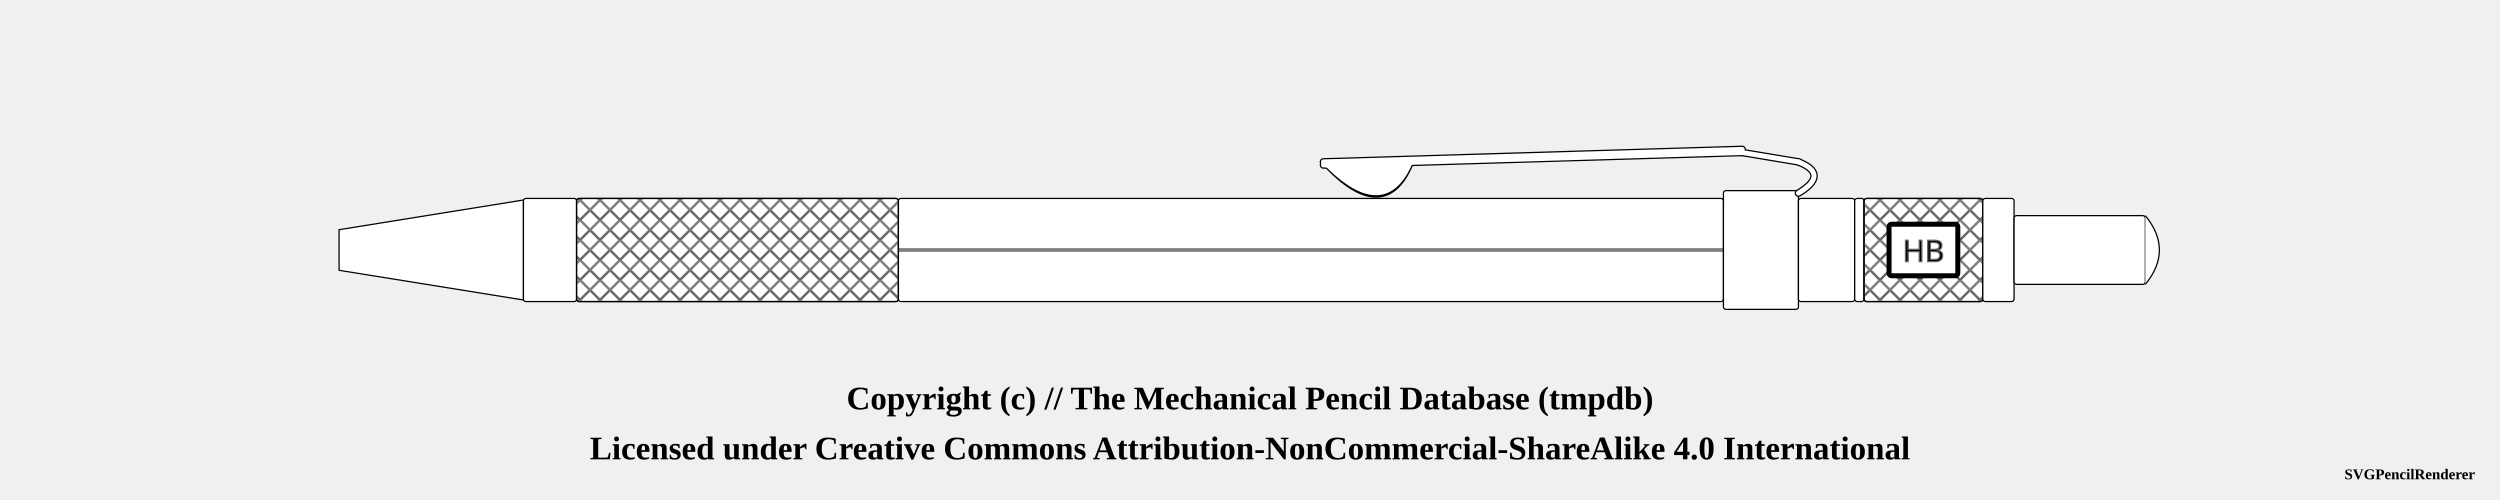
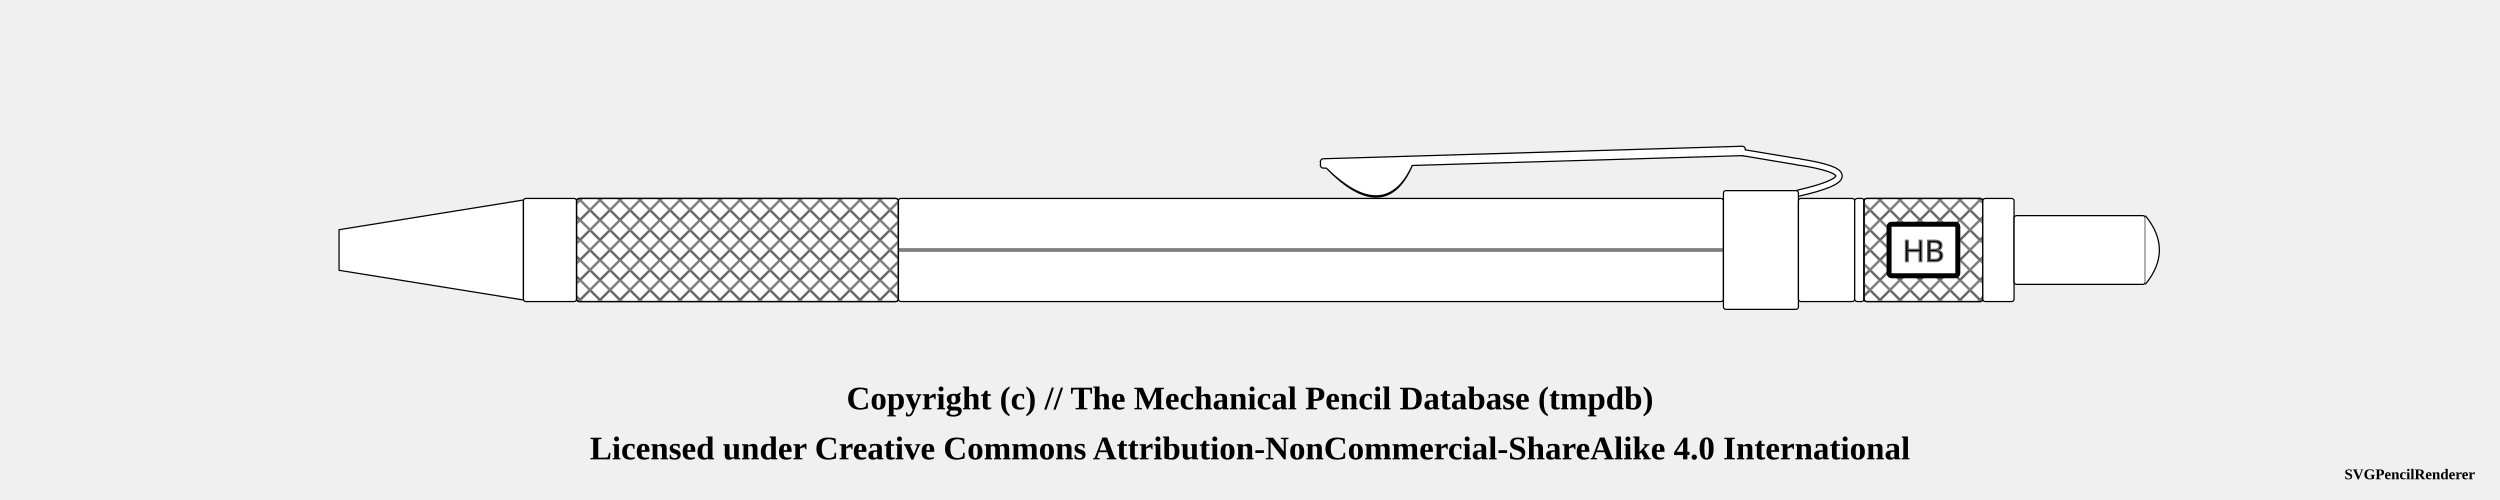
<svg xmlns="http://www.w3.org/2000/svg" width="1000" height="200">
  <pattern id="diagonalHatch" patternUnits="userSpaceOnUse" width="8" height="8">
    <path stroke="dimgray" stroke-linecap="round" stroke-width="1" d="M 4,4 L 8,8" />
    <path stroke="dimgray" stroke-linecap="round" stroke-width="1" d="M 4,4 L 0,8" />
    <path stroke="gray" stroke-linecap="round" stroke-width="1" d="M 4,4 L 8,0" />
    <path stroke="gray" stroke-linecap="round" stroke-width="1" d="M 4,4 L 0,0" />
  </pattern>
  <pattern id="spring" patternUnits="userSpaceOnUse" width="8" height="100">
    <path stroke="dimgray" stroke-linecap="round" stroke-width="2" d="M 0,0 L 8,100" />
    <path stroke="white" stroke-linecap="round" stroke-width="1" d="M 0,0 L 8,100" />
  </pattern>
  <g transform="rotate(0 0 0)">
    <path d="M135.625 91.875 L209.375 80 L209.375 120 L135.625 108.125 Z" stroke-width="0.5" stroke="black" stroke-linejoin="round" fill="white" />
    <rect x="209.375" y="79.375" width="21.25" height="41.25" rx="1" ry="1" stroke-width="0.5" stroke="black" fill="white" />
    <rect x="230.625" y="79.375" width="128.75" height="41.25" rx="1" ry="1" stroke-width="0.5" stroke="black" fill="white" />
    <rect x="230.625" y="79.375" width="128.75" height="41.25" rx="1" ry="1" stroke-width="0.5" stroke="black" fill="url(#diagonalHatch)" />
    <rect x="359.375" y="79.375" width="330" height="41.25" rx="1" ry="1" stroke-width="0.5" stroke="black" fill="white" />
    <line x1="359.375" y1="100" x2="689.375" y2="100" stroke-width="1.5" stroke="black" fill="none" stroke-opacity="0.5" />
    <line x1="359.375" y1="100" x2="689.375" y2="100" stroke-width="0.5" stroke="gray" fill="none" stroke-opacity="0.5" />
-     <rect x="689.375" y="76.25" width="30" height="47.5" rx="1" ry="1" stroke-width="0.5" stroke="black" fill="white" />
    <path d="M531.5 66.5 Q554.375 89.75 564.375 64.25 Z" stroke-width="3" stroke="black" fill="dimgray" stroke-linecap="round" />
    <line x1="529.375" y1="64.75" x2="696.875" y2="59.75" stroke-width="3" stroke="black" fill="dimgray" stroke-linecap="round" />
/&gt;<line x1="529.375" y1="66" x2="696.875" y2="61" stroke-width="3" stroke="black" fill="dimgray" stroke-linecap="round" />
/&gt;<line x1="696.875" y1="61" x2="719.375" y2="64.75" stroke-width="3" stroke="black" fill="dimgray" stroke-linecap="round" />
- /&gt;<path d="M719.375 64.75 Q731.875 69.75 719.375 77.25" stroke-width="3" stroke="black" fill="none" stroke-linecap="round" />
+ /&gt;<path d="M719.375 64.75 Q751.875 69.75 719.375 77.25" stroke-width="3" stroke="black" fill="none" stroke-linecap="round" />
    <path d="M531.5 66.5 Q554.375 88.75 564.375 64.25 Z" stroke-width="2" stroke="white" fill="white" stroke-linecap="round" />
    <line x1="529.375" y1="64.75" x2="696.875" y2="59.75" stroke-width="2" stroke="white" fill="white" stroke-linecap="round" />
/&gt;<line x1="529.375" y1="66" x2="696.875" y2="61" stroke-width="2" stroke="white" fill="white" stroke-linecap="round" />
/&gt;<line x1="696.875" y1="61" x2="719.375" y2="64.75" stroke-width="2" stroke="white" fill="white" stroke-linecap="round" />
- /&gt;<path d="M719.375 64.75 Q731.875 69.75 719.375 77.25" stroke-width="2" stroke="white" fill="none" stroke-linecap="round" />
+ /&gt;<path d="M719.375 64.75 Q751.875 69.75 719.375 77.25" stroke-width="2" stroke="white" fill="none" stroke-linecap="round" />
+     <rect x="689.375" y="76.25" width="30" height="47.5" rx="1" ry="1" stroke-width="0.5" stroke="black" fill="white" />
    <rect x="719.375" y="79.375" width="22.5" height="41.25" rx="1" ry="1" stroke-width="0.5" stroke="black" fill="white" />
    <rect x="741.875" y="79.375" width="3.75" height="41.25" rx="1" ry="1" stroke-width="0.5" stroke="black" fill="white" />
    <rect x="745.625" y="79.375" width="47.5" height="41.25" rx="1" ry="1" stroke-width="0.5" stroke="black" fill="white" />
    <rect x="745.625" y="79.375" width="47.5" height="41.25" rx="1" ry="1" stroke-width="0.5" stroke="black" fill="url(#diagonalHatch)" />
    <rect x="755.625" y="89.688" width="27.5" height="20.625" rx="1" ry="1" stroke-width="2" stroke="black" fill="white" />
    <text x="769.375" y="100" text-anchor="middle" dominant-baseline="central">
      <tspan stroke="dimgray" stroke-width="0.5" font-family="sans-serif" fill="black" textLength="{this.width * 5 - 24}"> HB</tspan>
    </text>
    <rect x="793.125" y="79.375" width="12.5" height="41.25" rx="1" ry="1" stroke-width="0.5" stroke="black" fill="white" />
    <rect x="805.625" y="86.25" width="52.5" height="27.5" rx="1" ry="1" stroke-width="0.5" stroke="black" fill="white" />
    <path d="M858.125 86.25 Q869.375 100 858.125 113.75" stroke-width="0.5" stroke="black" stroke-linejoin="round" fill="white" />
  </g>
  <text x="50%" y="160" font-size="1.1em" font-weight="bold" text-anchor="middle" dominant-baseline="middle">Copyright (c) // The Mechanical Pencil Database (tmpdb)</text>
  <text x="50%" y="180" font-size="1.1em" font-weight="bold" text-anchor="middle" dominant-baseline="middle">Licensed under Creative Commons Attribution-NonCommercial-ShareAlike 4.0 International</text>
  <text x="990" y="190" font-size="0.5em" font-weight="bold" text-anchor="end" dominant-baseline="middle">SVGPencilRenderer</text>
</svg>
